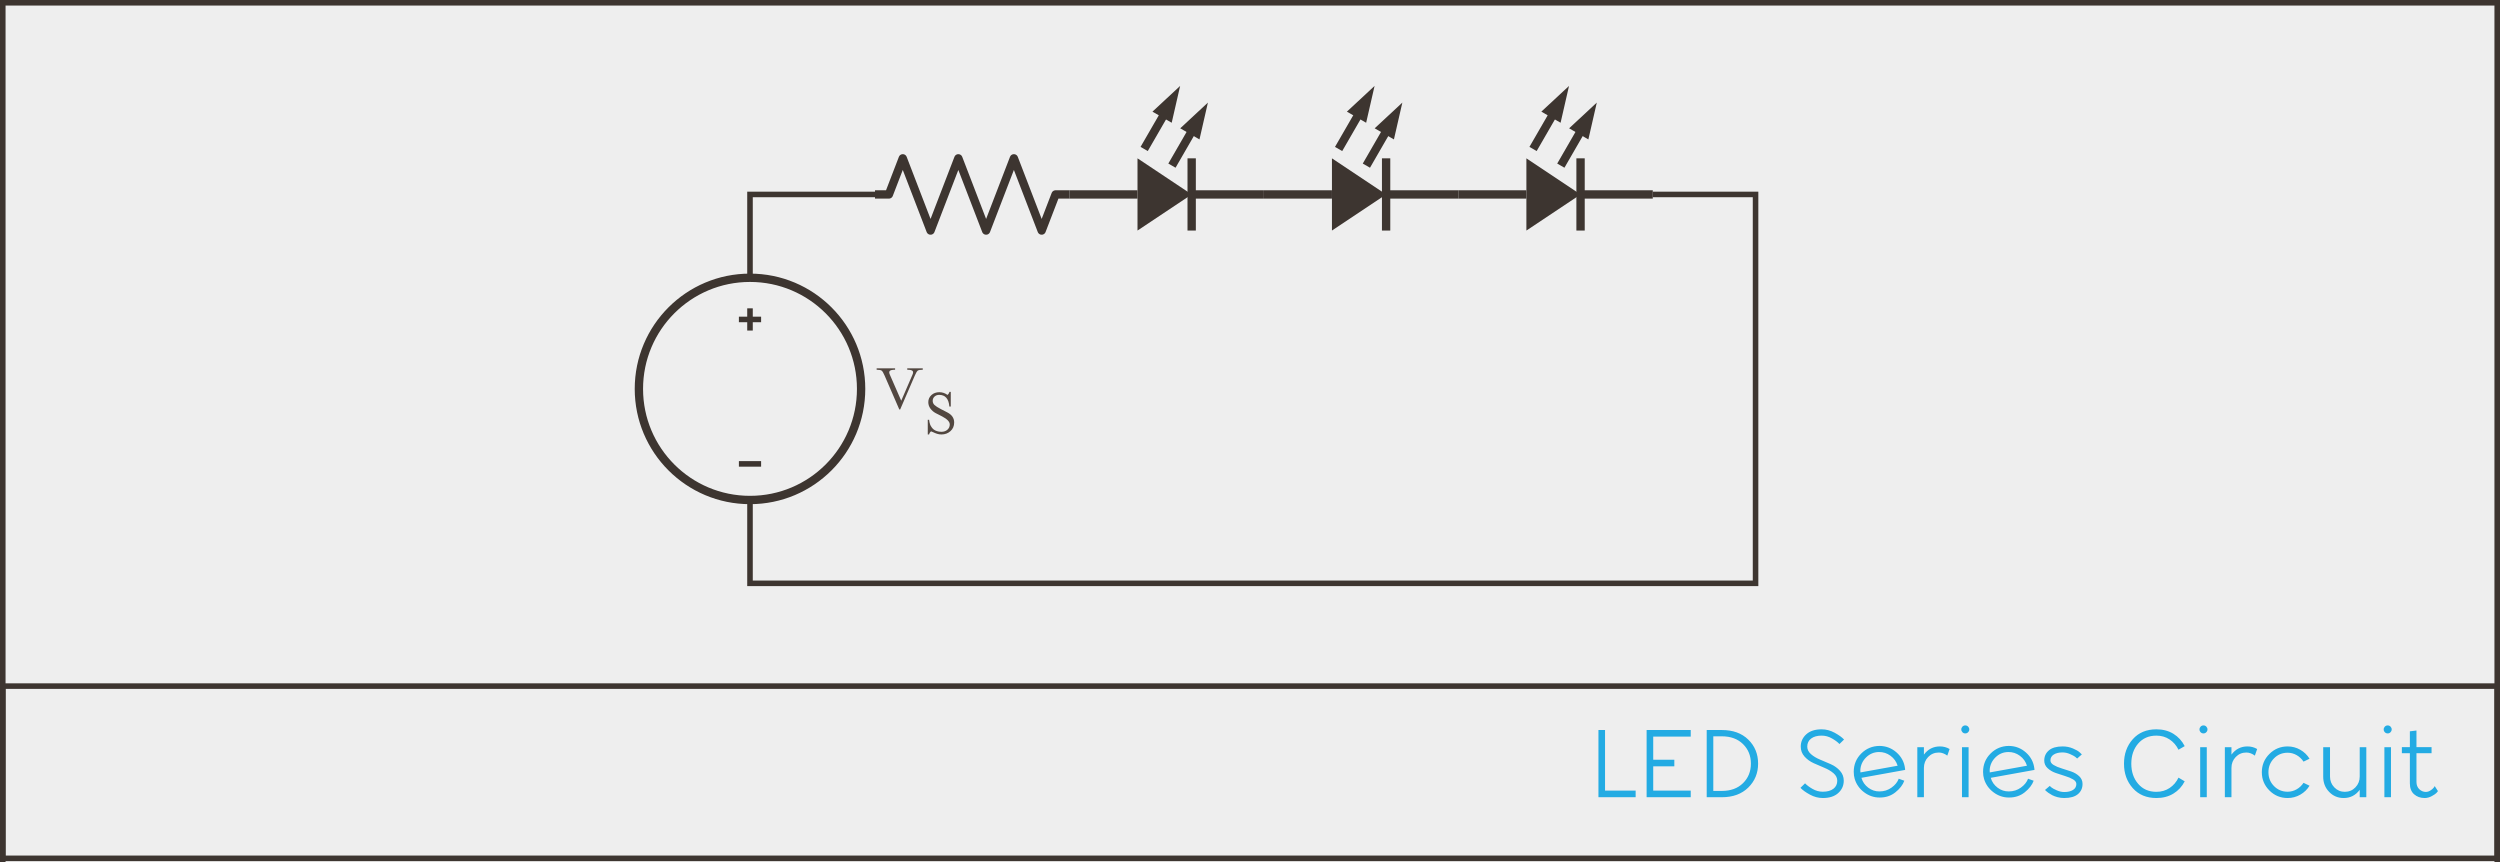
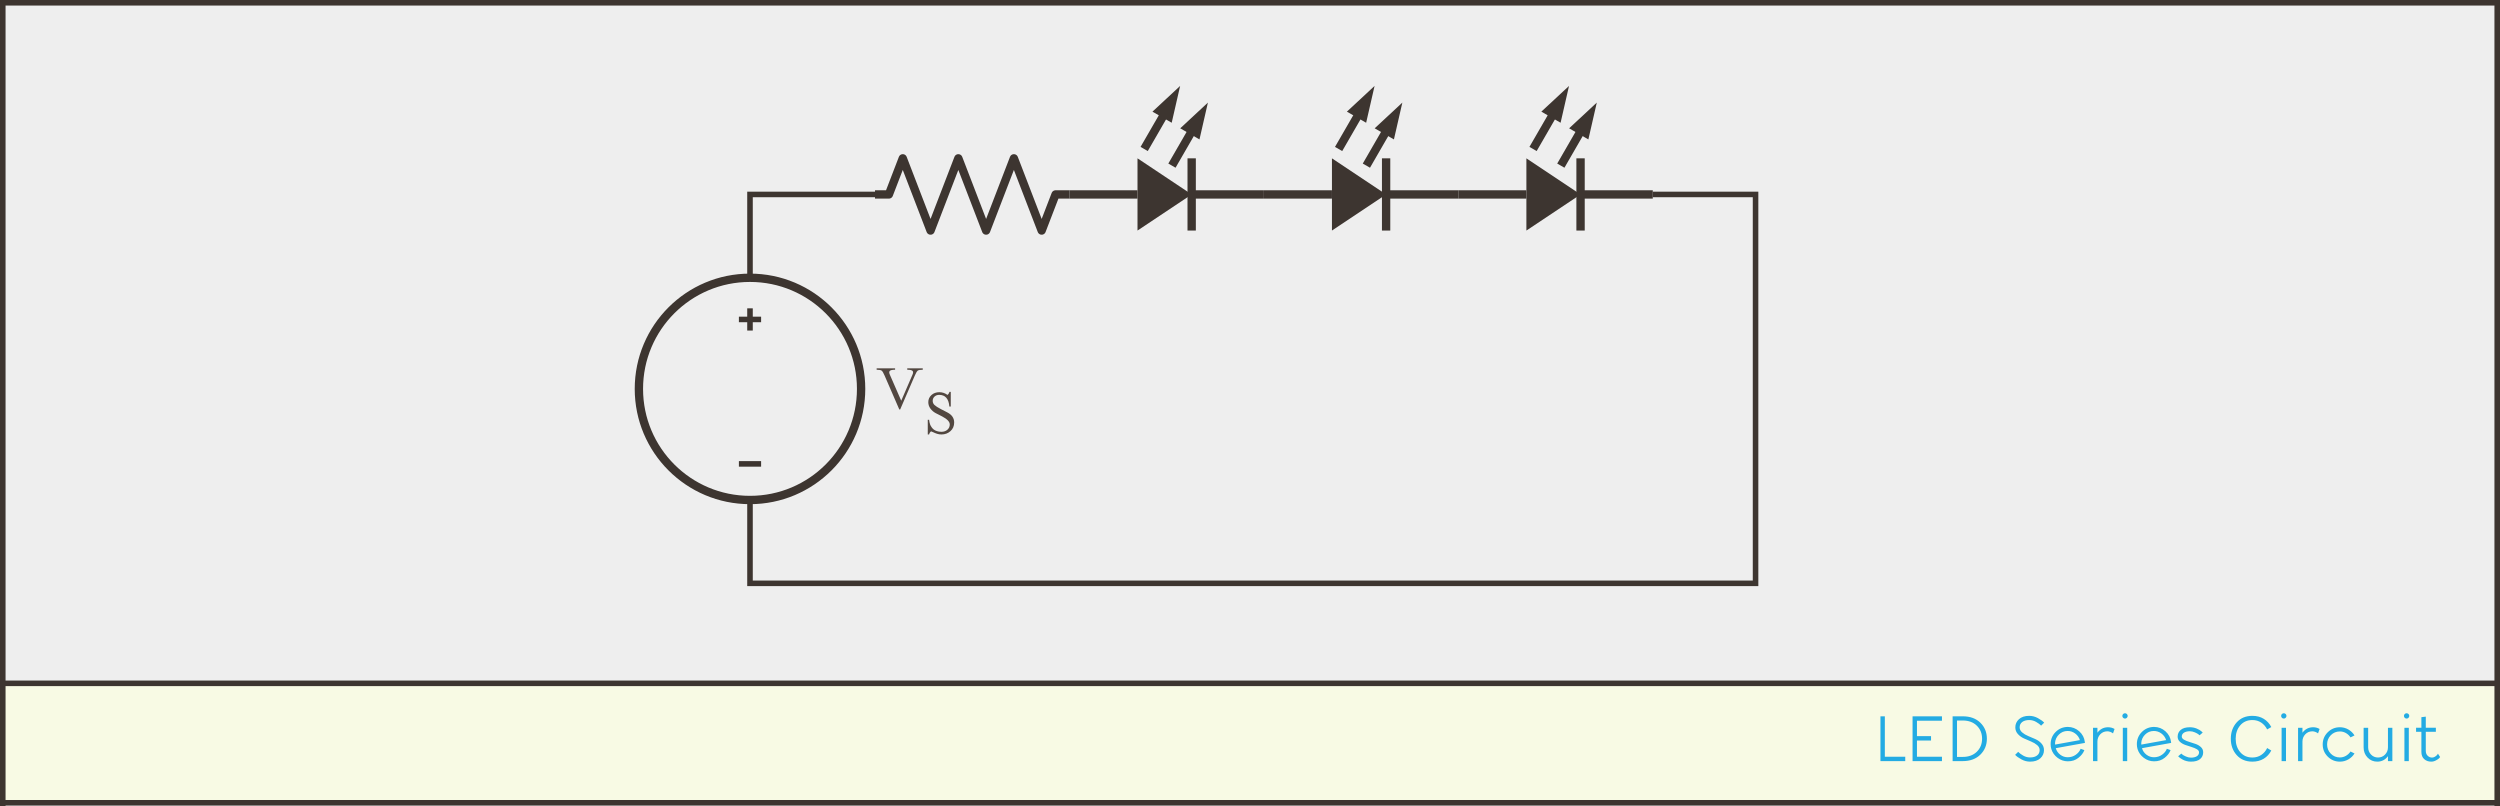
- <svg xmlns="http://www.w3.org/2000/svg" width="900px" height="310px" viewBox="0 0 900 310" version="1.1">
+ <svg xmlns="http://www.w3.org/2000/svg" width="900px" height="290px" viewBox="0 0 900 290" version="1.1">
  <g id="LED_Series_Circuit" stroke="none" stroke-width="1" fill="none" fill-rule="evenodd">
    <rect id="Rectangle" stroke="#3D3530" stroke-width="2" fill="#EEEEEE" x="1" y="1" width="898" height="428" />
-     <path d="M577.816,284.624 L588.832,284.624 L588.832,287 L575.44,287 L575.44,262.808 L577.816,262.808 L577.816,284.624 Z M608.66,265.184 L595.16,265.184 L595.16,273.5 L602.756,273.5 L602.756,275.876 L595.16,275.876 L595.16,284.624 L608.66,284.624 L608.66,287 L592.784,287 L592.784,262.808 L608.66,262.808 L608.66,265.184 Z M614.412,287 L614.412,262.808 L619.884,262.808 C623.868,262.808 627.036,263.96 629.388,266.264 C631.74,268.568 632.916,271.448 632.916,274.904 C632.916,278.336 631.734,281.21 629.37,283.526 C627.006,285.842 623.844,287 619.884,287 L614.412,287 Z M616.788,284.732 L619.884,284.732 C623.052,284.732 625.584,283.802 627.48,281.942 C629.376,280.082 630.324,277.736 630.324,274.904 C630.324,272.072 629.376,269.726 627.48,267.866 C625.584,266.006 623.052,265.076 619.884,265.076 L616.788,265.076 L616.788,284.732 Z M656.228,287.288 C654.62,287.288 653.066,286.88 651.566,286.064 C650.066,285.248 648.932,284.432 648.164,283.616 L649.82,281.996 C650.42,282.644 651.308,283.31 652.484,283.994 C653.66,284.678 654.908,285.02 656.228,285.02 C657.836,285.02 659.102,284.666 660.026,283.958 C660.95,283.25 661.412,282.284 661.412,281.06 C661.412,280.028 660.962,279.128 660.062,278.36 C659.162,277.592 658.07,276.944 656.786,276.416 C655.502,275.888 654.212,275.33 652.916,274.742 C651.62,274.154 650.522,273.356 649.622,272.348 C648.722,271.34 648.272,270.152 648.272,268.784 C648.272,267.032 648.932,265.556 650.252,264.356 C651.572,263.156 653.42,262.556 655.796,262.556 C657.404,262.556 658.958,262.964 660.458,263.78 C661.958,264.596 663.092,265.412 663.86,266.228 L662.204,267.848 C661.58,267.176 660.68,266.504 659.504,265.832 C658.328,265.16 657.092,264.824 655.796,264.824 C654.188,264.824 652.922,265.178 651.998,265.886 C651.074,266.594 650.612,267.56 650.612,268.784 C650.612,269.816 651.062,270.722 651.962,271.502 C652.862,272.282 653.954,272.936 655.238,273.464 C656.522,273.992 657.812,274.544 659.108,275.12 C660.404,275.696 661.502,276.488 662.402,277.496 C663.302,278.504 663.752,279.692 663.752,281.06 C663.752,282.812 663.092,284.288 661.772,285.488 C660.452,286.688 658.604,287.288 656.228,287.288 Z M676.632,284.912 C678.24,284.912 679.68,284.456 680.952,283.544 C682.224,282.632 683.088,281.564 683.544,280.34 L685.56,281.06 C685.008,282.572 683.934,283.964 682.338,285.236 C680.742,286.508 678.84,287.132 676.632,287.108 C674.616,287.108 672.774,286.484 671.106,285.236 C669.438,283.988 668.304,282.392 667.704,280.448 C667.464,279.656 667.344,278.792 667.344,277.856 C667.344,275.264 668.244,273.068 670.044,271.268 C671.844,269.468 674.04,268.556 676.632,268.532 C678.984,268.556 681.036,269.348 682.788,270.908 C684.54,272.468 685.548,274.4 685.812,276.704 C685.836,276.824 685.848,276.98 685.848,277.172 L670.116,280.016 C670.524,281.456 671.34,282.638 672.564,283.562 C673.788,284.486 675.144,284.936 676.632,284.912 Z M676.416,270.728 C674.616,270.752 673.074,271.4 671.79,272.672 C670.506,273.944 669.816,275.468 669.72,277.244 C669.72,277.316 669.726,277.442 669.738,277.622 C669.75,277.802 669.756,277.952 669.756,278.072 L683.148,275.66 C682.692,274.196 681.84,273.002 680.592,272.078 C679.344,271.154 677.952,270.704 676.416,270.728 Z M698.368,268.712 C699.64,268.712 700.804,269.024 701.86,269.648 L701.032,272.024 C700.024,271.28 699.004,270.908 697.972,270.908 C696.46,270.908 695.188,271.442 694.156,272.51 C693.124,273.578 692.608,274.892 692.608,276.452 L692.608,287 L690.232,287 L690.232,269 L692.608,269 L692.608,271.664 C694.072,269.696 695.992,268.712 698.368,268.712 Z M708.512,263.6 C708.248,263.888 707.912,264.032 707.504,264.032 C707.096,264.032 706.754,263.888 706.478,263.6 C706.202,263.312 706.064,262.976 706.064,262.592 C706.064,262.208 706.202,261.872 706.478,261.584 C706.754,261.296 707.096,261.152 707.504,261.152 C707.912,261.152 708.254,261.296 708.53,261.584 C708.806,261.872 708.944,262.208 708.944,262.592 C708.944,262.976 708.8,263.312 708.512,263.6 Z M706.316,287 L706.316,269 L708.692,269 L708.692,287 L706.316,287 Z M723.192,284.912 C724.8,284.912 726.24,284.456 727.512,283.544 C728.784,282.632 729.648,281.564 730.104,280.34 L732.12,281.06 C731.568,282.572 730.494,283.964 728.898,285.236 C727.302,286.508 725.4,287.132 723.192,287.108 C721.176,287.108 719.334,286.484 717.666,285.236 C715.998,283.988 714.864,282.392 714.264,280.448 C714.024,279.656 713.904,278.792 713.904,277.856 C713.904,275.264 714.804,273.068 716.604,271.268 C718.404,269.468 720.6,268.556 723.192,268.532 C725.544,268.556 727.596,269.348 729.348,270.908 C731.1,272.468 732.108,274.4 732.372,276.704 C732.396,276.824 732.408,276.98 732.408,277.172 L716.676,280.016 C717.084,281.456 717.9,282.638 719.124,283.562 C720.348,284.486 721.704,284.936 723.192,284.912 Z M722.976,270.728 C721.176,270.752 719.634,271.4 718.35,272.672 C717.066,273.944 716.376,275.468 716.28,277.244 C716.28,277.316 716.286,277.442 716.298,277.622 C716.31,277.802 716.316,277.952 716.316,278.072 L729.708,275.66 C729.252,274.196 728.4,273.002 727.152,272.078 C725.904,271.154 724.512,270.704 722.976,270.728 Z M743.092,287.288 C742.276,287.288 741.484,287.186 740.716,286.982 C739.948,286.778 739.306,286.538 738.79,286.262 C738.274,285.986 737.812,285.704 737.404,285.416 C736.996,285.128 736.696,284.888 736.504,284.696 L736.216,284.372 L737.908,282.932 C738.076,283.1 738.31,283.304 738.61,283.544 C738.91,283.784 739.516,284.108 740.428,284.516 C741.34,284.924 742.24,285.128 743.128,285.128 C744.448,285.128 745.504,284.876 746.296,284.372 C747.088,283.868 747.484,283.16 747.484,282.248 C747.484,281.6 747.088,281.042 746.296,280.574 C745.504,280.106 744.544,279.704 743.416,279.368 C742.288,279.032 741.154,278.66 740.014,278.252 C738.874,277.844 737.908,277.268 737.116,276.524 C736.324,275.78 735.928,274.868 735.928,273.788 C735.928,272.3 736.486,271.082 737.602,270.134 C738.718,269.186 740.368,268.712 742.552,268.712 C743.848,268.712 745.072,268.952 746.224,269.432 C747.376,269.912 748.204,270.392 748.708,270.872 L749.464,271.592 L747.772,273.068 C747.604,272.9 747.37,272.696 747.07,272.456 C746.77,272.216 746.164,271.892 745.252,271.484 C744.34,271.076 743.428,270.872 742.516,270.872 C741.22,270.872 740.17,271.124 739.366,271.628 C738.562,272.132 738.16,272.84 738.16,273.752 C738.16,274.4 738.556,274.958 739.348,275.426 C740.14,275.894 741.1,276.296 742.228,276.632 C743.356,276.968 744.49,277.334 745.63,277.73 C746.77,278.126 747.736,278.702 748.528,279.458 C749.32,280.214 749.716,281.132 749.716,282.212 C749.716,283.724 749.164,284.948 748.06,285.884 C746.956,286.82 745.3,287.288 743.092,287.288 Z M776.304,287.288 C772.752,287.288 769.92,286.106 767.808,283.742 C765.696,281.378 764.64,278.444 764.64,274.94 C764.64,271.412 765.696,268.466 767.808,266.102 C769.92,263.738 772.752,262.556 776.304,262.556 C778.656,262.556 780.702,263.096 782.442,264.176 C784.182,265.256 785.532,266.732 786.492,268.604 L784.26,269.9 C783.492,268.34 782.418,267.104 781.038,266.192 C779.658,265.28 778.08,264.824 776.304,264.824 C773.568,264.824 771.378,265.778 769.734,267.686 C768.09,269.594 767.268,272.012 767.268,274.94 C767.268,277.844 768.09,280.256 769.734,282.176 C771.378,284.096 773.568,285.056 776.304,285.056 C778.104,285.056 779.694,284.594 781.074,283.67 C782.454,282.746 783.516,281.504 784.26,279.944 L786.492,281.276 C785.532,283.148 784.182,284.618 782.442,285.686 C780.702,286.754 778.656,287.288 776.304,287.288 Z M794.26,263.6 C793.996,263.888 793.66,264.032 793.252,264.032 C792.844,264.032 792.502,263.888 792.226,263.6 C791.95,263.312 791.812,262.976 791.812,262.592 C791.812,262.208 791.95,261.872 792.226,261.584 C792.502,261.296 792.844,261.152 793.252,261.152 C793.66,261.152 794.002,261.296 794.278,261.584 C794.554,261.872 794.692,262.208 794.692,262.592 C794.692,262.976 794.548,263.312 794.26,263.6 Z M792.064,287 L792.064,269 L794.44,269 L794.44,287 L792.064,287 Z M809.084,268.712 C810.356,268.712 811.52,269.024 812.576,269.648 L811.748,272.024 C810.74,271.28 809.72,270.908 808.688,270.908 C807.176,270.908 805.904,271.442 804.872,272.51 C803.84,273.578 803.324,274.892 803.324,276.452 L803.324,287 L800.948,287 L800.948,269 L803.324,269 L803.324,271.664 C804.788,269.696 806.708,268.712 809.084,268.712 Z M823.548,287.288 C820.98,287.288 818.79,286.382 816.978,284.57 C815.166,282.758 814.26,280.568 814.26,278 C814.26,275.432 815.166,273.242 816.978,271.43 C818.79,269.618 820.98,268.712 823.548,268.712 C825.18,268.712 826.698,269.114 828.102,269.918 C829.506,270.722 830.616,271.796 831.432,273.14 L829.272,274.184 C828.624,273.2 827.796,272.42 826.788,271.844 C825.78,271.268 824.7,270.98 823.548,270.98 C821.604,270.98 819.966,271.658 818.634,273.014 C817.302,274.37 816.636,276.032 816.636,278 C816.636,279.968 817.302,281.63 818.634,282.986 C819.966,284.342 821.604,285.02 823.548,285.02 C824.7,285.02 825.78,284.732 826.788,284.156 C827.796,283.58 828.624,282.8 829.272,281.816 L831.432,282.86 C830.616,284.204 829.506,285.278 828.102,286.082 C826.698,286.886 825.18,287.288 823.548,287.288 Z M849.496,269 L851.872,269 L851.872,287 L849.496,287 L849.496,284.336 C848.032,286.304 846.112,287.288 843.736,287.288 C841.648,287.288 839.896,286.55 838.48,285.074 C837.064,283.598 836.356,281.78 836.356,279.62 L836.356,269 L838.804,269 L838.804,279.548 C838.804,281.084 839.32,282.386 840.352,283.454 C841.384,284.522 842.644,285.056 844.132,285.056 C845.644,285.056 846.916,284.522 847.948,283.454 C848.98,282.386 849.496,281.084 849.496,279.548 L849.496,269 Z M860.576,263.6 C860.312,263.888 859.976,264.032 859.568,264.032 C859.16,264.032 858.818,263.888 858.542,263.6 C858.266,263.312 858.128,262.976 858.128,262.592 C858.128,262.208 858.266,261.872 858.542,261.584 C858.818,261.296 859.16,261.152 859.568,261.152 C859.976,261.152 860.318,261.296 860.594,261.584 C860.87,261.872 861.008,262.208 861.008,262.592 C861.008,262.976 860.864,263.312 860.576,263.6 Z M858.38,287 L858.38,269 L860.756,269 L860.756,287 L858.38,287 Z M876.48,282.968 L877.668,284.804 C877.524,284.996 877.332,285.224 877.092,285.488 C876.852,285.752 876.312,286.118 875.472,286.586 C874.632,287.054 873.768,287.288 872.88,287.288 C871.368,287.288 870.102,286.838 869.082,285.938 C868.062,285.038 867.552,283.736 867.552,282.032 L867.552,271.16 L864.672,271.16 L864.672,268.964 L867.552,268.964 L867.552,263.276 L869.928,262.988 L869.928,268.964 L875.364,268.964 L875.364,271.16 L869.928,271.16 L869.928,281.492 C869.928,282.596 870.27,283.472 870.954,284.12 C871.638,284.768 872.424,285.092 873.312,285.092 C873.864,285.092 874.404,284.924 874.932,284.588 C875.46,284.252 875.85,283.922 876.102,283.598 C876.354,283.274 876.48,283.064 876.48,282.968 Z" id="LED-Series-Circuit-Copy" fill="#23ABE3" />
-     <rect id="Rectangle-Copy" stroke="#3D3530" stroke-width="2" x="1" y="247" width="898" height="62" />
+     <rect id="Rectangle-Copy" stroke="#3D3530" stroke-width="2" fill="#F8FAE4" x="1" y="246" width="898" height="43" />
+     <path d="M678.544,272.416 L685.888,272.416 L685.888,274 L676.96,274 L676.96,257.872 L678.544,257.872 L678.544,272.416 Z M699.107,259.456 L690.107,259.456 L690.107,265 L695.171,265 L695.171,266.584 L690.107,266.584 L690.107,272.416 L699.107,272.416 L699.107,274 L688.523,274 L688.523,257.872 L699.107,257.872 L699.107,259.456 Z M702.941,274 L702.941,257.872 L706.589,257.872 C709.245,257.872 711.357,258.64 712.925,260.176 C714.493,261.712 715.277,263.632 715.277,265.936 C715.277,268.224 714.489,270.14 712.913,271.684 C711.337,273.228 709.229,274 706.589,274 L702.941,274 Z M704.525,272.488 L706.589,272.488 C708.701,272.488 710.389,271.868 711.653,270.628 C712.917,269.388 713.549,267.824 713.549,265.936 C713.549,264.048 712.917,262.484 711.653,261.244 C710.389,260.004 708.701,259.384 706.589,259.384 L704.525,259.384 L704.525,272.488 Z M730.819,274.192 C729.747,274.192 728.711,273.92 727.711,273.376 C726.711,272.832 725.955,272.288 725.443,271.744 L726.547,270.664 C726.947,271.096 727.539,271.54 728.323,271.996 C729.107,272.452 729.939,272.68 730.819,272.68 C731.891,272.68 732.735,272.444 733.351,271.972 C733.967,271.5 734.275,270.856 734.275,270.04 C734.275,269.352 733.975,268.752 733.375,268.24 C732.775,267.728 732.047,267.296 731.191,266.944 C730.335,266.592 729.475,266.22 728.611,265.828 C727.747,265.436 727.015,264.904 726.415,264.232 C725.815,263.56 725.515,262.768 725.515,261.856 C725.515,260.688 725.955,259.704 726.835,258.904 C727.715,258.104 728.947,257.704 730.531,257.704 C731.603,257.704 732.639,257.976 733.639,258.52 C734.639,259.064 735.395,259.608 735.907,260.152 L734.803,261.232 C734.387,260.784 733.787,260.336 733.003,259.888 C732.219,259.44 731.395,259.216 730.531,259.216 C729.459,259.216 728.615,259.452 727.999,259.924 C727.383,260.396 727.075,261.04 727.075,261.856 C727.075,262.544 727.375,263.148 727.975,263.668 C728.575,264.188 729.303,264.624 730.159,264.976 C731.015,265.328 731.875,265.696 732.739,266.08 C733.603,266.464 734.335,266.992 734.935,267.664 C735.535,268.336 735.835,269.128 735.835,270.04 C735.835,271.208 735.395,272.192 734.515,272.992 C733.635,273.792 732.403,274.192 730.819,274.192 Z M744.421,272.608 C745.493,272.608 746.453,272.304 747.301,271.696 C748.149,271.088 748.725,270.376 749.029,269.56 L750.373,270.04 C750.005,271.048 749.289,271.976 748.225,272.824 C747.161,273.672 745.893,274.088 744.421,274.072 C743.077,274.072 741.849,273.656 740.737,272.824 C739.625,271.992 738.869,270.928 738.469,269.632 C738.309,269.104 738.229,268.528 738.229,267.904 C738.229,266.176 738.829,264.712 740.029,263.512 C741.229,262.312 742.693,261.704 744.421,261.688 C745.989,261.704 747.357,262.232 748.525,263.272 C749.693,264.312 750.365,265.6 750.541,267.136 C750.557,267.216 750.565,267.32 750.565,267.448 L740.077,269.344 C740.349,270.304 740.893,271.092 741.709,271.708 C742.525,272.324 743.429,272.624 744.421,272.608 Z M744.277,263.152 C743.077,263.168 742.049,263.6 741.193,264.448 C740.337,265.296 739.877,266.312 739.813,267.496 C739.813,267.544 739.817,267.628 739.825,267.748 C739.833,267.868 739.837,267.968 739.837,268.048 L748.765,266.44 C748.461,265.464 747.893,264.668 747.061,264.052 C746.229,263.436 745.301,263.136 744.277,263.152 Z M758.912,261.808 C759.76,261.808 760.536,262.016 761.24,262.432 L760.688,264.016 C760.016,263.52 759.336,263.272 758.648,263.272 C757.64,263.272 756.792,263.628 756.104,264.34 C755.416,265.052 755.072,265.928 755.072,266.968 L755.072,274 L753.488,274 L753.488,262 L755.072,262 L755.072,263.776 C756.048,262.464 757.328,261.808 758.912,261.808 Z M765.675,258.4 C765.499,258.592 765.275,258.688 765.003,258.688 C764.731,258.688 764.503,258.592 764.319,258.4 C764.135,258.208 764.043,257.984 764.043,257.728 C764.043,257.472 764.135,257.248 764.319,257.056 C764.503,256.864 764.731,256.768 765.003,256.768 C765.275,256.768 765.503,256.864 765.687,257.056 C765.871,257.248 765.963,257.472 765.963,257.728 C765.963,257.984 765.867,258.208 765.675,258.4 Z M764.211,274 L764.211,262 L765.795,262 L765.795,274 L764.211,274 Z M775.461,272.608 C776.533,272.608 777.493,272.304 778.341,271.696 C779.189,271.088 779.765,270.376 780.069,269.56 L781.413,270.04 C781.045,271.048 780.329,271.976 779.265,272.824 C778.201,273.672 776.933,274.088 775.461,274.072 C774.117,274.072 772.889,273.656 771.777,272.824 C770.665,271.992 769.909,270.928 769.509,269.632 C769.349,269.104 769.269,268.528 769.269,267.904 C769.269,266.176 769.869,264.712 771.069,263.512 C772.269,262.312 773.733,261.704 775.461,261.688 C777.029,261.704 778.397,262.232 779.565,263.272 C780.733,264.312 781.405,265.6 781.581,267.136 C781.597,267.216 781.605,267.32 781.605,267.448 L771.117,269.344 C771.389,270.304 771.933,271.092 772.749,271.708 C773.565,272.324 774.469,272.624 775.461,272.608 Z M775.317,263.152 C774.117,263.168 773.089,263.6 772.233,264.448 C771.377,265.296 770.917,266.312 770.853,267.496 C770.853,267.544 770.857,267.628 770.865,267.748 C770.873,267.868 770.877,267.968 770.877,268.048 L779.805,266.44 C779.501,265.464 778.933,264.668 778.101,264.052 C777.269,263.436 776.341,263.136 775.317,263.152 Z M788.728,274.192 C788.184,274.192 787.656,274.124 787.144,273.988 C786.632,273.852 786.204,273.692 785.86,273.508 C785.516,273.324 785.208,273.136 784.936,272.944 C784.664,272.752 784.464,272.592 784.336,272.464 L784.144,272.248 L785.272,271.288 C785.384,271.4 785.54,271.536 785.74,271.696 C785.94,271.856 786.344,272.072 786.952,272.344 C787.56,272.616 788.16,272.752 788.752,272.752 C789.632,272.752 790.336,272.584 790.864,272.248 C791.392,271.912 791.656,271.44 791.656,270.832 C791.656,270.4 791.392,270.028 790.864,269.716 C790.336,269.404 789.696,269.136 788.944,268.912 C788.192,268.688 787.436,268.44 786.676,268.168 C785.916,267.896 785.272,267.512 784.744,267.016 C784.216,266.52 783.952,265.912 783.952,265.192 C783.952,264.2 784.324,263.388 785.068,262.756 C785.812,262.124 786.912,261.808 788.368,261.808 C789.232,261.808 790.048,261.968 790.816,262.288 C791.584,262.608 792.136,262.928 792.472,263.248 L792.976,263.728 L791.848,264.712 C791.736,264.6 791.58,264.464 791.38,264.304 C791.18,264.144 790.776,263.928 790.168,263.656 C789.56,263.384 788.952,263.248 788.344,263.248 C787.48,263.248 786.78,263.416 786.244,263.752 C785.708,264.088 785.44,264.56 785.44,265.168 C785.44,265.6 785.704,265.972 786.232,266.284 C786.76,266.596 787.4,266.864 788.152,267.088 C788.904,267.312 789.66,267.556 790.42,267.82 C791.18,268.084 791.824,268.468 792.352,268.972 C792.88,269.476 793.144,270.088 793.144,270.808 C793.144,271.816 792.776,272.632 792.04,273.256 C791.304,273.88 790.2,274.192 788.728,274.192 Z M810.869,274.192 C808.501,274.192 806.613,273.404 805.205,271.828 C803.797,270.252 803.093,268.296 803.093,265.96 C803.093,263.608 803.797,261.644 805.205,260.068 C806.613,258.492 808.501,257.704 810.869,257.704 C812.437,257.704 813.801,258.064 814.961,258.784 C816.121,259.504 817.021,260.488 817.661,261.736 L816.173,262.6 C815.661,261.56 814.945,260.736 814.025,260.128 C813.105,259.52 812.053,259.216 810.869,259.216 C809.045,259.216 807.585,259.852 806.489,261.124 C805.393,262.396 804.845,264.008 804.845,265.96 C804.845,267.896 805.393,269.504 806.489,270.784 C807.585,272.064 809.045,272.704 810.869,272.704 C812.069,272.704 813.129,272.396 814.049,271.78 C814.969,271.164 815.677,270.336 816.173,269.296 L817.661,270.184 C817.021,271.432 816.121,272.412 814.961,273.124 C813.801,273.836 812.437,274.192 810.869,274.192 Z M822.84,258.4 C822.664,258.592 822.44,258.688 822.168,258.688 C821.896,258.688 821.668,258.592 821.484,258.4 C821.3,258.208 821.208,257.984 821.208,257.728 C821.208,257.472 821.3,257.248 821.484,257.056 C821.668,256.864 821.896,256.768 822.168,256.768 C822.44,256.768 822.668,256.864 822.852,257.056 C823.036,257.248 823.128,257.472 823.128,257.728 C823.128,257.984 823.032,258.208 822.84,258.4 Z M821.376,274 L821.376,262 L822.96,262 L822.96,274 L821.376,274 Z M832.723,261.808 C833.571,261.808 834.347,262.016 835.051,262.432 L834.499,264.016 C833.827,263.52 833.147,263.272 832.459,263.272 C831.451,263.272 830.603,263.628 829.915,264.34 C829.227,265.052 828.883,265.928 828.883,266.968 L828.883,274 L827.299,274 L827.299,262 L828.883,262 L828.883,263.776 C829.859,262.464 831.139,261.808 832.723,261.808 Z M842.365,274.192 C840.653,274.192 839.193,273.588 837.985,272.38 C836.777,271.172 836.173,269.712 836.173,268 C836.173,266.288 836.777,264.828 837.985,263.62 C839.193,262.412 840.653,261.808 842.365,261.808 C843.453,261.808 844.465,262.076 845.401,262.612 C846.337,263.148 847.077,263.864 847.621,264.76 L846.181,265.456 C845.749,264.8 845.197,264.28 844.525,263.896 C843.853,263.512 843.133,263.32 842.365,263.32 C841.069,263.32 839.977,263.772 839.089,264.676 C838.201,265.58 837.757,266.688 837.757,268 C837.757,269.312 838.201,270.42 839.089,271.324 C839.977,272.228 841.069,272.68 842.365,272.68 C843.133,272.68 843.853,272.488 844.525,272.104 C845.197,271.72 845.749,271.2 846.181,270.544 L847.621,271.24 C847.077,272.136 846.337,272.852 845.401,273.388 C844.465,273.924 843.453,274.192 842.365,274.192 Z M859.664,262 L861.248,262 L861.248,274 L859.664,274 L859.664,272.224 C858.688,273.536 857.408,274.192 855.824,274.192 C854.432,274.192 853.264,273.7 852.32,272.716 C851.376,271.732 850.904,270.52 850.904,269.08 L850.904,262 L852.536,262 L852.536,269.032 C852.536,270.056 852.88,270.924 853.568,271.636 C854.256,272.348 855.096,272.704 856.088,272.704 C857.096,272.704 857.944,272.348 858.632,271.636 C859.32,270.924 859.664,270.056 859.664,269.032 L859.664,262 Z M867.051,258.4 C866.875,258.592 866.651,258.688 866.379,258.688 C866.107,258.688 865.879,258.592 865.695,258.4 C865.511,258.208 865.419,257.984 865.419,257.728 C865.419,257.472 865.511,257.248 865.695,257.056 C865.879,256.864 866.107,256.768 866.379,256.768 C866.651,256.768 866.879,256.864 867.063,257.056 C867.247,257.248 867.339,257.472 867.339,257.728 C867.339,257.984 867.243,258.208 867.051,258.4 Z M865.587,274 L865.587,262 L867.171,262 L867.171,274 L865.587,274 Z M877.653,271.312 L878.445,272.536 C878.349,272.664 878.221,272.816 878.061,272.992 C877.901,273.168 877.541,273.412 876.981,273.724 C876.421,274.036 875.845,274.192 875.253,274.192 C874.245,274.192 873.401,273.892 872.721,273.292 C872.041,272.692 871.701,271.824 871.701,270.688 L871.701,263.44 L869.781,263.44 L869.781,261.976 L871.701,261.976 L871.701,258.184 L873.285,257.992 L873.285,261.976 L876.909,261.976 L876.909,263.44 L873.285,263.44 L873.285,270.328 C873.285,271.064 873.513,271.648 873.969,272.08 C874.425,272.512 874.949,272.728 875.541,272.728 C875.909,272.728 876.269,272.616 876.621,272.392 C876.973,272.168 877.233,271.948 877.401,271.732 C877.569,271.516 877.653,271.376 877.653,271.312 Z" id="LED-Series-Circuit-Copy" fill="#23ABE3" />
    <g id="Circuit" transform="translate(190, 28)">
      <polyline id="Resistor" stroke="#3D3530" stroke-width="3" stroke-linejoin="round" points="125 42 130 42 135 29 145 55 155 29 165 55 175 29 185 55 190 42 195 42" />
      <g id="LED" transform="translate(195, 0)">
        <polygon id="Path-2" fill="#3D3530" points="24.5 29 44 42 24.5 55" />
        <path d="M44,42 L70,42" id="Path-2-Copy" stroke="#3D3530" stroke-width="3" />
        <path d="M44,29 L44,55" id="Path-4-Copy" stroke="#3D3530" stroke-width="3" />
        <path d="M0,42 L24.5,42" id="Path-3" stroke="#3D3530" stroke-width="3" />
        <g id="Arrow" transform="translate(43.64711, 19.94134) rotate(-150) translate(-43.64711, -19.94134) translate(39.14711, 6.441343)">
          <polygon id="Triangle" fill="#3D3530" transform="translate(4.633975, 19.63397) scale(1, -1) translate(-4.633975, -19.63397) " points="4.634 13.134 8.634 26.134 0.634 26.134" />
          <path d="M4.5,0 L4.5,20" id="Path-3" stroke="#3D3530" stroke-width="3" />
        </g>
        <g id="Arrow" transform="translate(33.64711, 13.94134) rotate(-150) translate(-33.64711, -13.94134) translate(29.14711, 0.441343)">
          <polygon id="Triangle" fill="#3D3530" transform="translate(4.633975, 19.63397) scale(1, -1) translate(-4.633975, -19.63397) " points="4.634 13.134 8.634 26.134 0.634 26.134" />
          <path d="M4.5,1.13686838e-13 L4.5,20" id="Path-3" stroke="#3D3530" stroke-width="3" />
        </g>
      </g>
      <g id="LED-Copy" transform="translate(265, 0)">
        <polygon id="Path-2" fill="#3D3530" points="24.5 29 44 42 24.5 55" />
        <path d="M44,42 L70,42" id="Path-2-Copy" stroke="#3D3530" stroke-width="3" />
        <path d="M44,29 L44,55" id="Path-4-Copy" stroke="#3D3530" stroke-width="3" />
        <path d="M0,42 L24.5,42" id="Path-3" stroke="#3D3530" stroke-width="3" />
        <g id="Arrow" transform="translate(43.64711, 19.94134) rotate(-150) translate(-43.64711, -19.94134) translate(39.14711, 6.441343)">
          <polygon id="Triangle" fill="#3D3530" transform="translate(4.633975, 19.63397) scale(1, -1) translate(-4.633975, -19.63397) " points="4.634 13.134 8.634 26.134 0.634 26.134" />
          <path d="M4.5,0 L4.5,20" id="Path-3" stroke="#3D3530" stroke-width="3" />
        </g>
        <g id="Arrow" transform="translate(33.64711, 13.94134) rotate(-150) translate(-33.64711, -13.94134) translate(29.14711, 0.441343)">
          <polygon id="Triangle" fill="#3D3530" transform="translate(4.633975, 19.63397) scale(1, -1) translate(-4.633975, -19.63397) " points="4.634 13.134 8.634 26.134 0.634 26.134" />
          <path d="M4.5,1.13686838e-13 L4.5,20" id="Path-3" stroke="#3D3530" stroke-width="3" />
        </g>
      </g>
      <g id="LED-Copy-2" transform="translate(335, 0)">
        <polygon id="Path-2" fill="#3D3530" points="24.5 29 44 42 24.5 55" />
        <path d="M44,42 L70,42" id="Path-2-Copy" stroke="#3D3530" stroke-width="3" />
        <path d="M44,29 L44,55" id="Path-4-Copy" stroke="#3D3530" stroke-width="3" />
        <path d="M0,42 L24.5,42" id="Path-3" stroke="#3D3530" stroke-width="3" />
        <g id="Arrow" transform="translate(43.64711, 19.94134) rotate(-150) translate(-43.64711, -19.94134) translate(39.14711, 6.441343)">
          <polygon id="Triangle" fill="#3D3530" transform="translate(4.633975, 19.63397) scale(1, -1) translate(-4.633975, -19.63397) " points="4.634 13.134 8.634 26.134 0.634 26.134" />
          <path d="M4.5,0 L4.5,20" id="Path-3" stroke="#3D3530" stroke-width="3" />
        </g>
        <g id="Arrow" transform="translate(33.64711, 13.94134) rotate(-150) translate(-33.64711, -13.94134) translate(29.14711, 0.441343)">
          <polygon id="Triangle" fill="#3D3530" transform="translate(4.633975, 19.63397) scale(1, -1) translate(-4.633975, -19.63397) " points="4.634 13.134 8.634 26.134 0.634 26.134" />
          <path d="M4.5,1.13686838e-13 L4.5,20" id="Path-3" stroke="#3D3530" stroke-width="3" />
        </g>
      </g>
      <g id="Power" transform="translate(0, 72)" />
      <g id="DC_Power" transform="translate(40, 72)">
        <circle id="Oval" stroke="#3D3530" stroke-width="3" cx="40" cy="40" r="40" />
        <g id="+" transform="translate(36, 11)" stroke="#3D3530" stroke-width="2">
          <path d="M4,4 L0,4 L4,4 L4,8 L4,4 Z M4,4 L8,4 L4,4 L4,0 L4,4 Z" id="Combined-Shape" />
        </g>
        <g id="-" transform="translate(36, 66)" stroke="#3D3530" stroke-width="2">
          <path d="M0,1 L8,1" id="Path" />
        </g>
        <path d="M102.196,33.104 C101.252,33.104 100.64,33.22 100.36,33.452 C100.08,33.684 99.74,34.264 99.34,35.192 L94.06,47.408 L93.748,47.408 L88.444,35.192 C88.044,34.264 87.704,33.684 87.424,33.452 C87.144,33.22 86.532,33.104 85.588,33.104 L85.588,32.6 L92.236,32.6 L92.236,33.104 C91.244,33.104 90.608,33.244 90.328,33.524 C90.048,33.804 90.06,34.272 90.364,34.928 L94.444,44.264 L98.476,34.928 C98.78,34.272 98.792,33.804 98.512,33.524 C98.232,33.244 97.596,33.104 96.604,33.104 L96.604,32.6 L102.196,32.6 L102.196,33.104 Z M105.172,55.28 C104.804,55.584 104.572,55.96 104.476,56.408 L103.996,56.408 L103.996,51.128 L104.5,51.128 C104.5,51.192 104.504,51.276 104.512,51.38 C104.52,51.484 104.552,51.684 104.608,51.98 C104.664,52.276 104.744,52.56 104.848,52.832 C104.952,53.104 105.116,53.408 105.34,53.744 C105.564,54.08 105.824,54.368 106.12,54.608 C106.416,54.848 106.808,55.048 107.296,55.208 C107.784,55.368 108.324,55.448 108.916,55.448 C109.78,55.448 110.496,55.2 111.064,54.704 C111.632,54.208 111.916,53.576 111.916,52.808 C111.916,51.832 110.996,50.864 109.156,49.904 L106.852,48.728 C106.1,48.328 105.468,47.784 104.956,47.096 C104.444,46.408 104.188,45.632 104.188,44.768 C104.188,43.76 104.564,42.912 105.316,42.224 C106.068,41.536 107.02,41.192 108.172,41.192 C109.228,41.192 110.204,41.52 111.1,42.176 C111.468,41.872 111.7,41.504 111.796,41.072 L112.276,41.072 L112.276,46.352 L111.772,46.352 C111.532,43.552 110.308,42.152 108.1,42.152 C107.428,42.152 106.872,42.356 106.432,42.764 C105.992,43.172 105.772,43.68 105.772,44.288 C105.772,44.88 105.984,45.38 106.408,45.788 C106.832,46.196 107.596,46.688 108.7,47.264 L110.98,48.44 C112.66,49.288 113.5,50.504 113.5,52.088 C113.5,53.368 113.056,54.408 112.168,55.208 C111.28,56.008 110.196,56.408 108.916,56.408 C108.372,56.408 107.852,56.328 107.356,56.168 C106.86,56.008 106.412,55.828 106.012,55.628 C105.612,55.428 105.332,55.312 105.172,55.28 Z" id="VS-Copy" fill="#524740" />
      </g>
      <g id="Wiring" transform="translate(80, 42)" stroke="#3D3530" stroke-width="2">
        <polyline id="Path-13-Copy-4" points="0 30 0 0 45 1.94289029e-16" />
        <polyline id="Path-13" points="325 0 362 0 362 140 1.13686838e-13 140 1.13686838e-13 110" />
      </g>
    </g>
  </g>
</svg>
